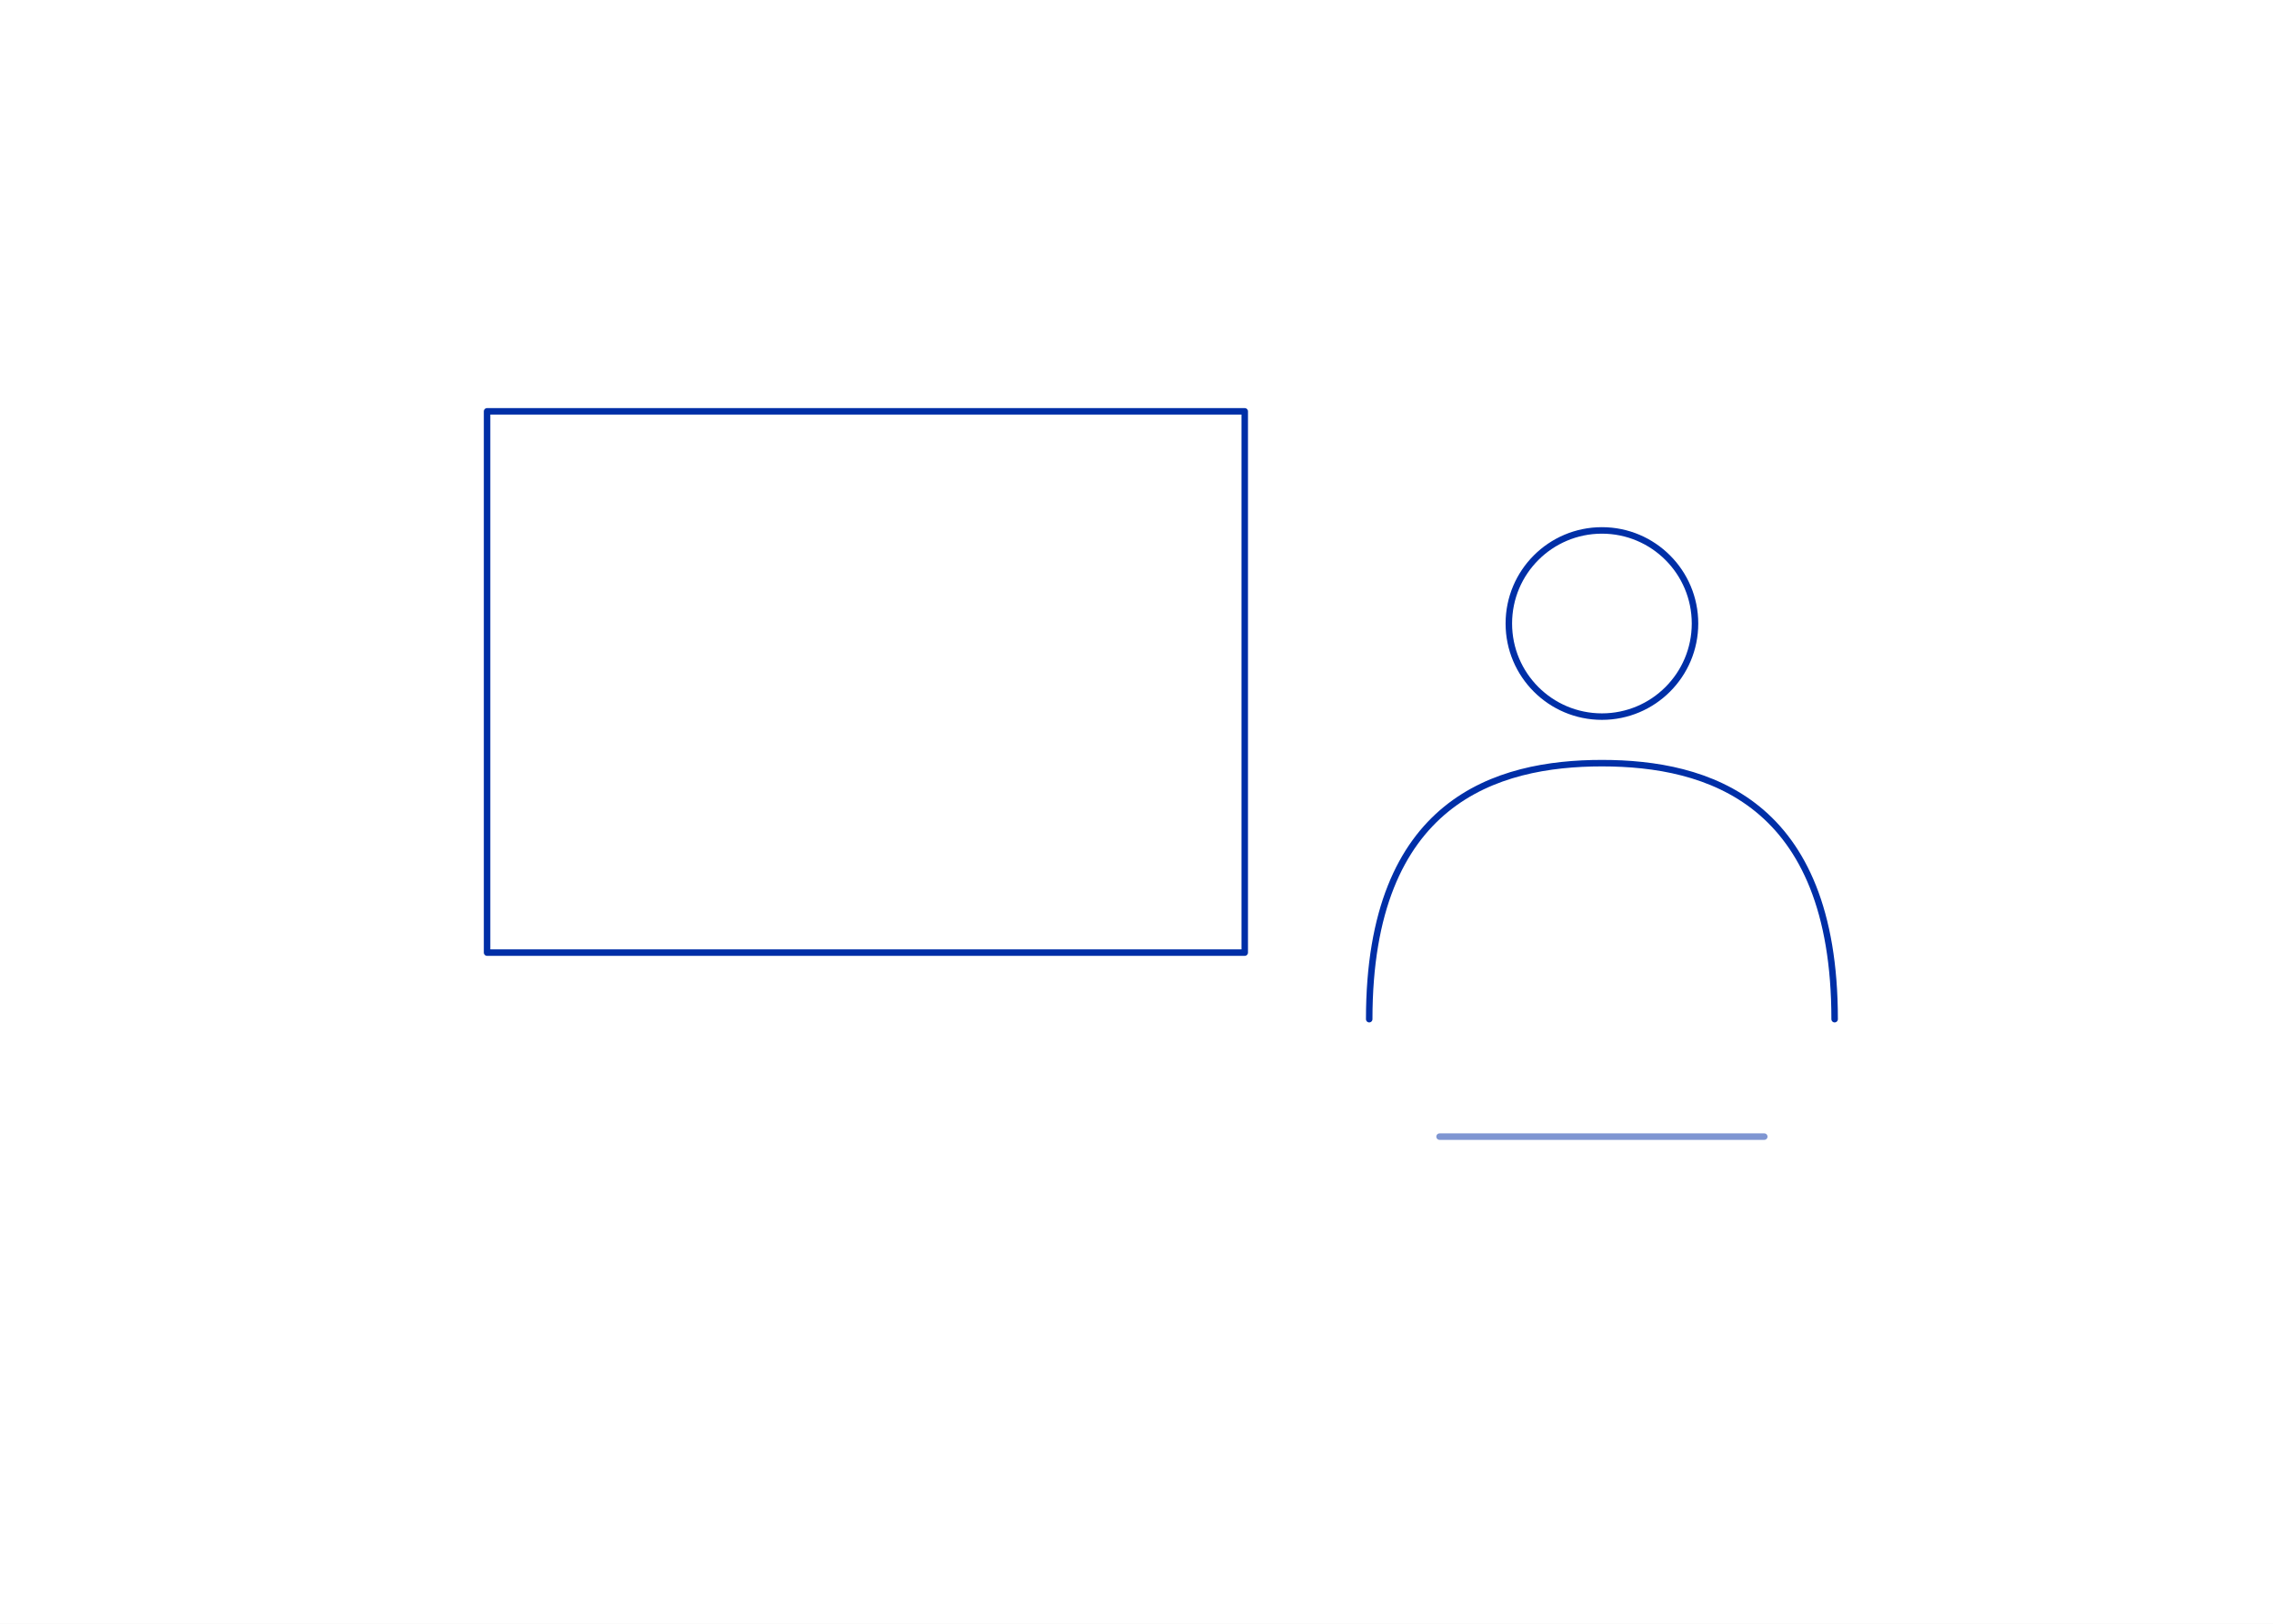
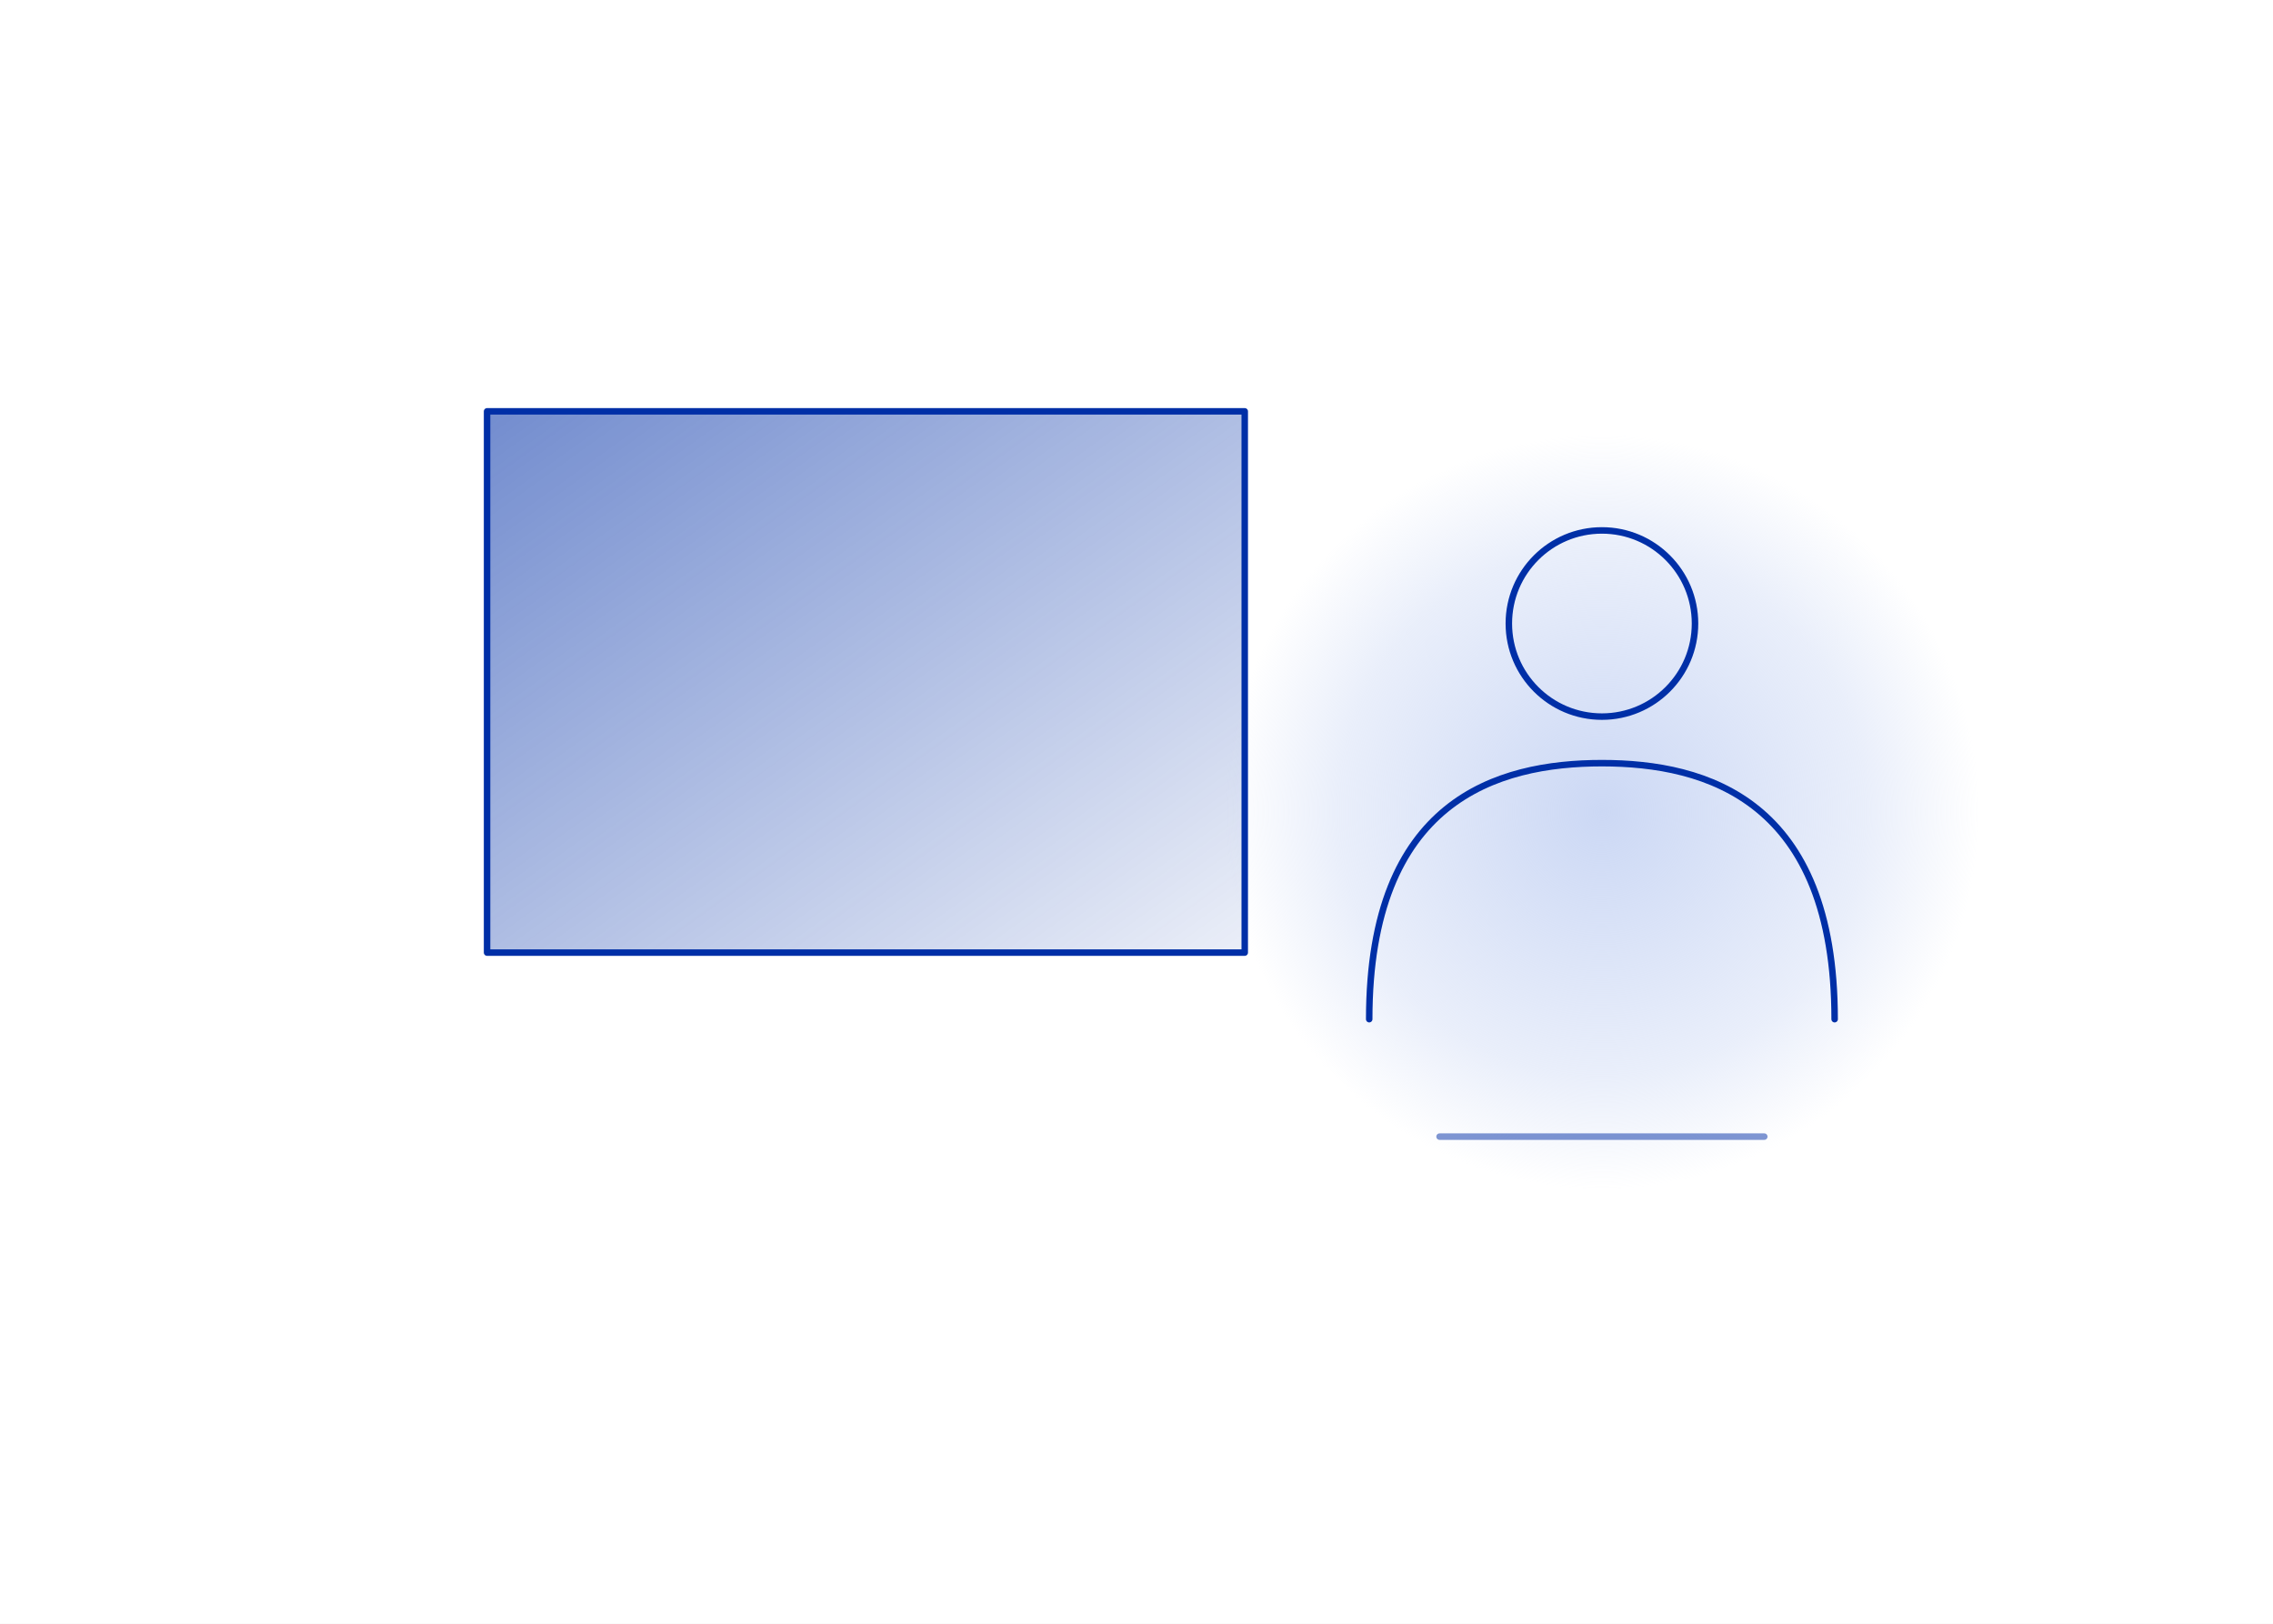
<svg xmlns="http://www.w3.org/2000/svg" viewBox="0 0 420 300" preserveAspectRatio="xMidYMid slice" aria-hidden="true">
+   <defs>
+     <linearGradient id="s" x1="0" y1="0" x2="1" y2="1">
+       <stop offset="0" stop-color="#002FA7" stop-opacity="0.55" />
+       <stop offset="1" stop-color="#002FA7" stop-opacity="0.08" />
+     </linearGradient>
+     <radialGradient id="h" cx="0.5" cy="0.5" r="0.5">
+       <stop offset="0" stop-color="#C9D6F4" stop-opacity="0.95" />
+       <stop offset="0.7" stop-color="#C9D6F4" stop-opacity="0.4" />
+       <stop offset="1" stop-color="#C9D6F4" stop-opacity="0" />
+     </radialGradient>
+   </defs>
  <rect width="420" height="300" fill="#fff" />
+   <rect x="90" y="76" width="140" height="100" fill="url(#s)" />
+   <circle cx="296" cy="150" r="70" fill="url(#h)" />
  <g fill="none" stroke="#002FA7" stroke-linecap="round" stroke-linejoin="round">
    <path d="M90,76 L230,76 L230,176 L90,176 Z" stroke-width="1.2" stroke-opacity="1.0" vector-effect="non-scaling-stroke" />
    <circle cx="296.0" cy="115.2" r="17.2" stroke-width="1.2" stroke-opacity="1.0" vector-effect="non-scaling-stroke" />
    <path d="M253.0,188.3 C253.0,147.9 276.6,141.0 296.0,141.0 C315.4,141.0 339.0,147.9 339.0,188.3" stroke-width="1.2" stroke-opacity="1.0" vector-effect="non-scaling-stroke" />
    <path d="M266,210 L326,210" stroke-width="1.2" stroke-opacity="0.5" vector-effect="non-scaling-stroke" />
  </g>
</svg>
